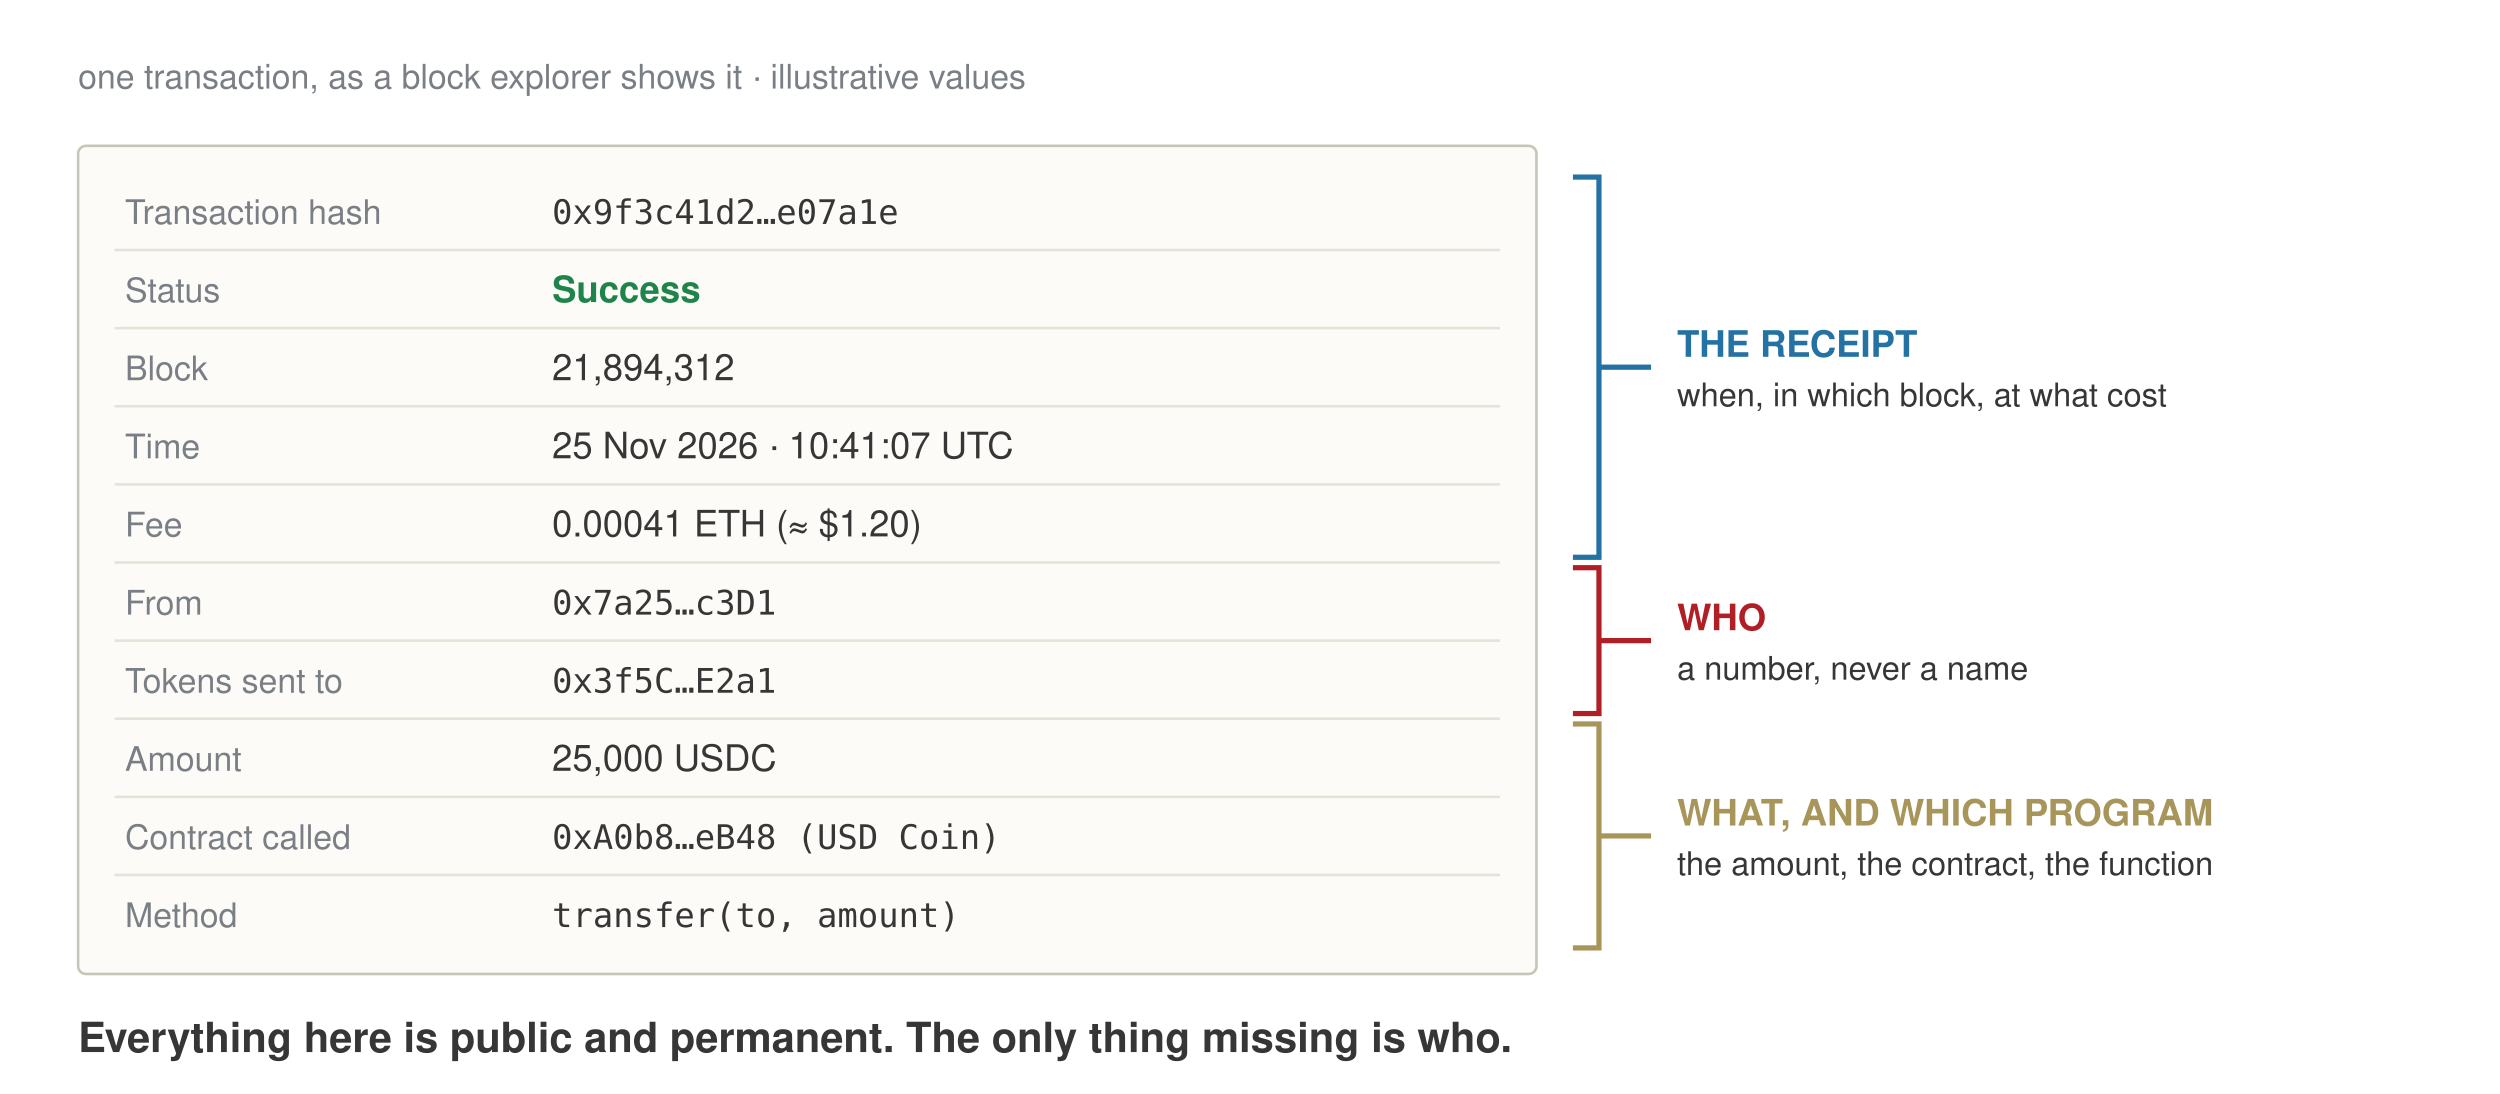
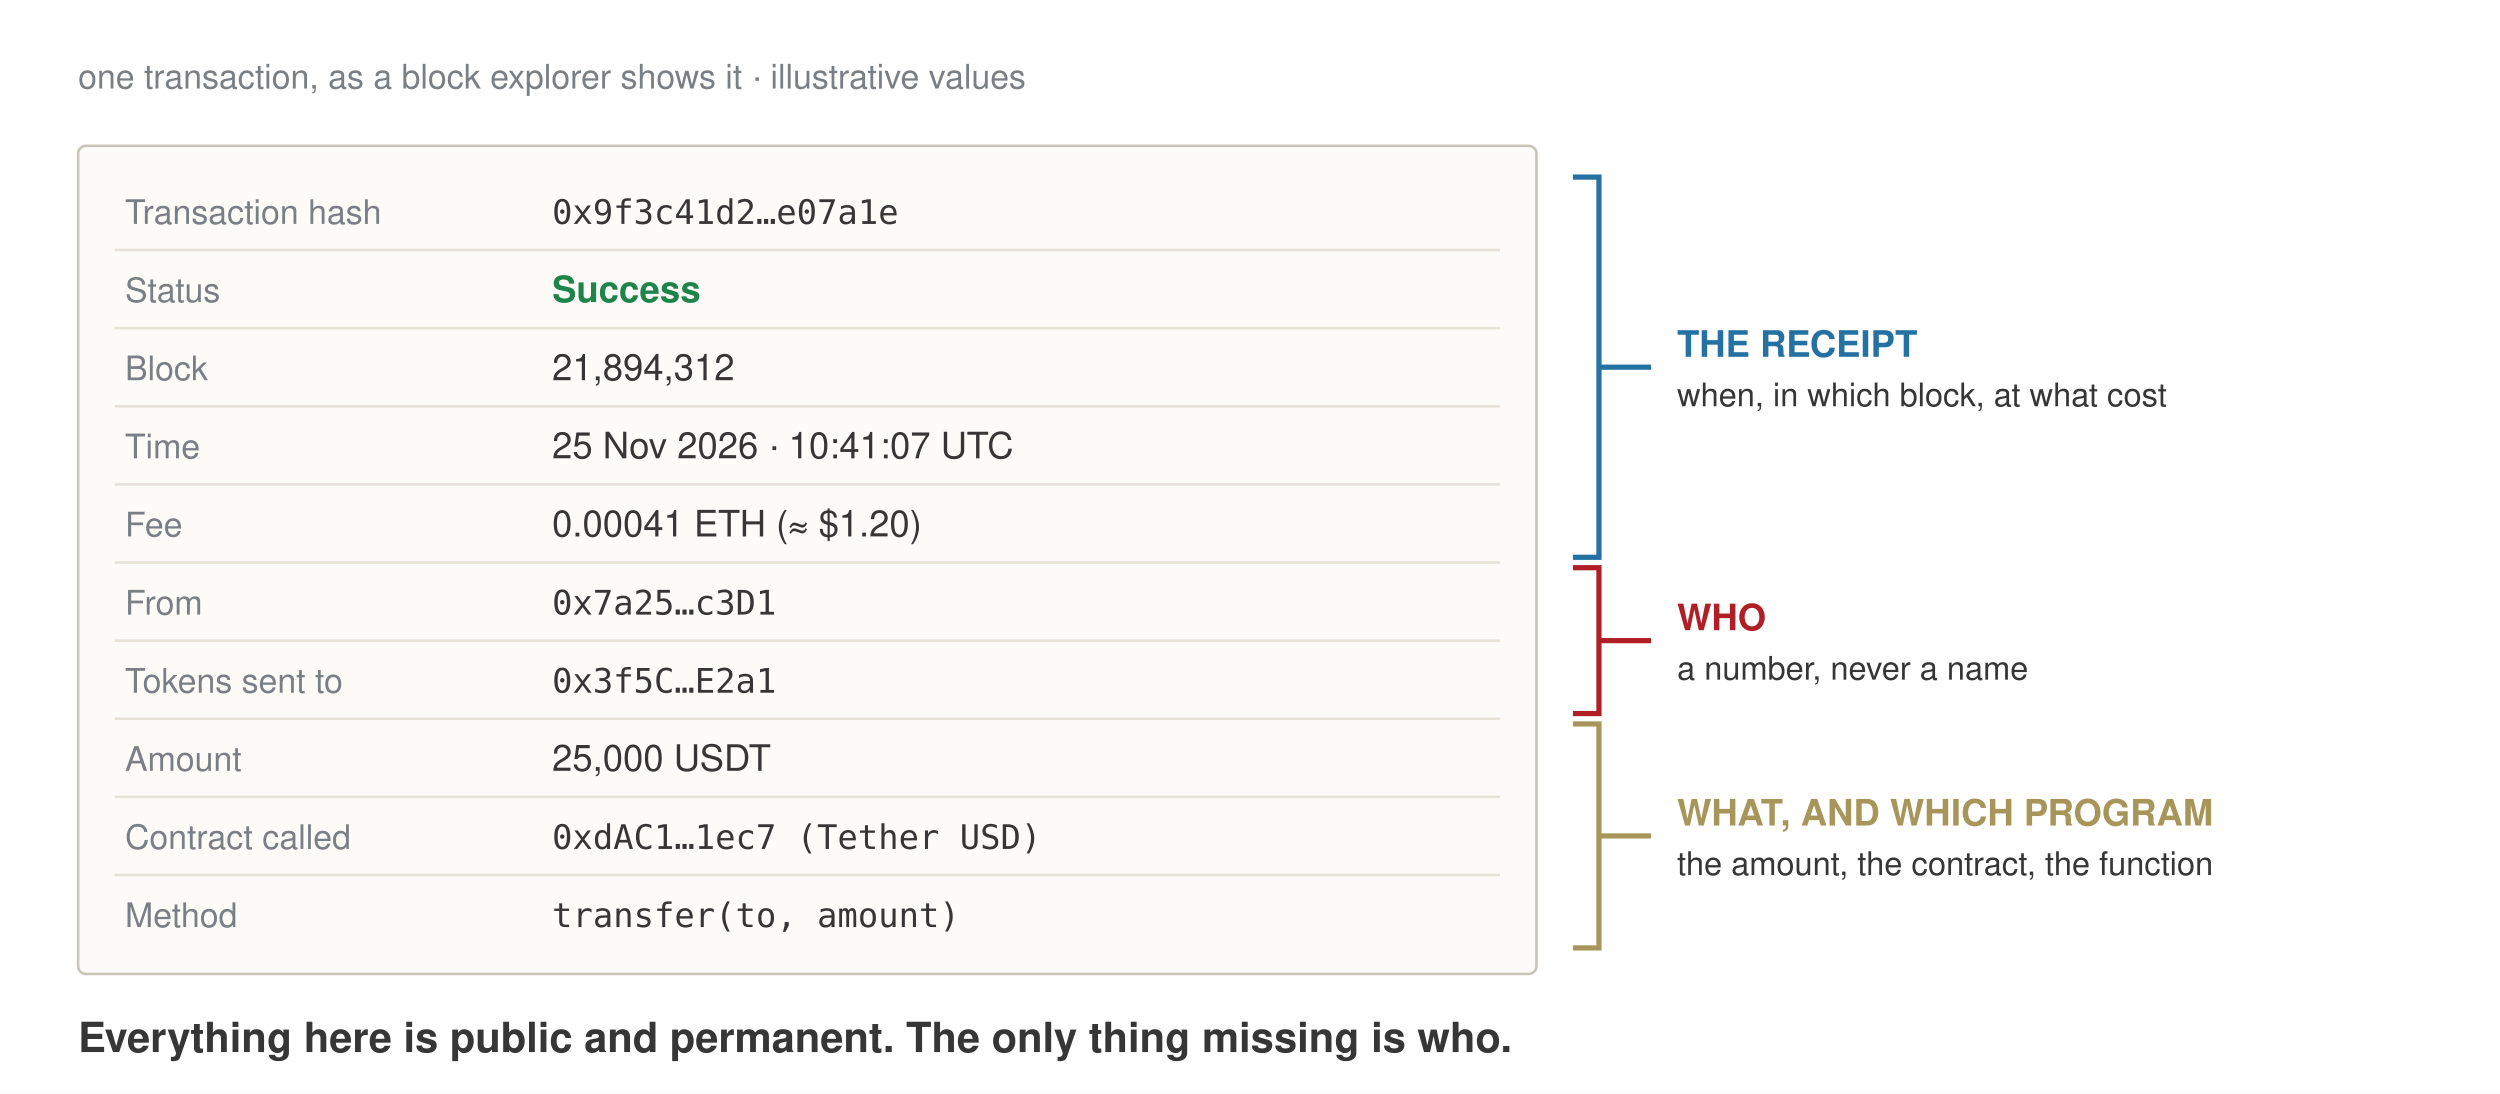
<svg xmlns="http://www.w3.org/2000/svg" viewBox="0 0 960 420" width="960" height="420" font-family="'Source Sans 3','Source Sans Pro',-apple-system,Helvetica,Arial,sans-serif">
  <rect width="960" height="420" fill="#ffffff" />
  <defs>
    <marker id="ag" viewBox="0 0 10 10" refX="9" refY="5" markerWidth="7" markerHeight="7" orient="auto">
      <path d="M0 0 L10 5 L0 10 z" fill="#a8955a" />
    </marker>
    <marker id="an" viewBox="0 0 10 10" refX="9" refY="5" markerWidth="7" markerHeight="7" orient="auto">
      <path d="M0 0 L10 5 L0 10 z" fill="#2471a3" />
    </marker>
  </defs>
  <text x="30" y="34" font-size="13" font-weight="400" fill="#7a7f85" text-anchor="start">one transaction, as a block explorer shows it · illustrative values</text>
  <rect x="30" y="56" width="560" height="318" rx="3" fill="#fcfbf8" stroke="#c9c4b8" stroke-width="1" />
  <text x="48" y="86" font-size="13" font-weight="400" fill="#7a7f85" text-anchor="start">Transaction hash</text>
  <text x="212" y="86" font-size="13" font-weight="400" fill="#363636" text-anchor="start" font-family="'JetBrains Mono',Menlo,monospace">0x9f3c41d2…e07a1e</text>
  <line x1="44" y1="96" x2="576" y2="96" stroke="#e6e2d8" stroke-width="1" />
  <text x="48" y="116" font-size="13" font-weight="400" fill="#7a7f85" text-anchor="start">Status</text>
  <text x="212" y="116" font-size="14" font-weight="600" fill="#1e8449" text-anchor="start">Success</text>
  <line x1="44" y1="126" x2="576" y2="126" stroke="#e6e2d8" stroke-width="1" />
  <text x="48" y="146" font-size="13" font-weight="400" fill="#7a7f85" text-anchor="start">Block</text>
  <text x="212" y="146" font-size="14" font-weight="400" fill="#363636" text-anchor="start">21,894,312</text>
  <line x1="44" y1="156" x2="576" y2="156" stroke="#e6e2d8" stroke-width="1" />
  <text x="48" y="176" font-size="13" font-weight="400" fill="#7a7f85" text-anchor="start">Time</text>
  <text x="212" y="176" font-size="14" font-weight="400" fill="#363636" text-anchor="start">25 Nov 2026 · 10:41:07 UTC</text>
  <line x1="44" y1="186" x2="576" y2="186" stroke="#e6e2d8" stroke-width="1" />
  <text x="48" y="206" font-size="13" font-weight="400" fill="#7a7f85" text-anchor="start">Fee</text>
  <text x="212" y="206" font-size="14" font-weight="400" fill="#363636" text-anchor="start">0.00041 ETH  (≈ $1.20)</text>
  <line x1="44" y1="216" x2="576" y2="216" stroke="#e6e2d8" stroke-width="1" />
  <text x="48" y="236" font-size="13" font-weight="400" fill="#7a7f85" text-anchor="start">From</text>
  <text x="212" y="236" font-size="13" font-weight="400" fill="#363636" text-anchor="start" font-family="'JetBrains Mono',Menlo,monospace">0x7a25…c3D1</text>
  <line x1="44" y1="246" x2="576" y2="246" stroke="#e6e2d8" stroke-width="1" />
  <text x="48" y="266" font-size="13" font-weight="400" fill="#7a7f85" text-anchor="start">Tokens sent to</text>
  <text x="212" y="266" font-size="13" font-weight="400" fill="#363636" text-anchor="start" font-family="'JetBrains Mono',Menlo,monospace">0x3f5C…E2a1</text>
  <line x1="44" y1="276" x2="576" y2="276" stroke="#e6e2d8" stroke-width="1" />
  <text x="48" y="296" font-size="13" font-weight="400" fill="#7a7f85" text-anchor="start">Amount</text>
-   <text x="212" y="296" font-size="14" font-weight="400" fill="#363636" text-anchor="start">25,000 USDC</text>
+   <text x="212" y="296" font-size="14" font-weight="400" fill="#363636" text-anchor="start">25,000 USDT</text>
  <line x1="44" y1="306" x2="576" y2="306" stroke="#e6e2d8" stroke-width="1" />
  <text x="48" y="326" font-size="13" font-weight="400" fill="#7a7f85" text-anchor="start">Contract called</text>
-   <text x="212" y="326" font-size="13" font-weight="400" fill="#363636" text-anchor="start" font-family="'JetBrains Mono',Menlo,monospace">0xA0b8…eB48  (USD Coin)</text>
+   <text x="212" y="326" font-size="13" font-weight="400" fill="#363636" text-anchor="start" font-family="'JetBrains Mono',Menlo,monospace">0xdAC1…1ec7  (Tether USD)</text>
  <line x1="44" y1="336" x2="576" y2="336" stroke="#e6e2d8" stroke-width="1" />
  <text x="48" y="356" font-size="13" font-weight="400" fill="#7a7f85" text-anchor="start">Method</text>
  <text x="212" y="356" font-size="13" font-weight="400" fill="#363636" text-anchor="start" font-family="'JetBrains Mono',Menlo,monospace">transfer(to, amount)</text>
  <path d="M 604 68 L 614 68 L 614 214 L 604 214" fill="none" stroke="#2471a3" stroke-width="2" />
  <line x1="614" y1="141.0" x2="634" y2="141.0" stroke="#2471a3" stroke-width="2" />
  <text x="644" y="137.0" font-size="14" font-weight="700" fill="#2471a3" text-anchor="start">THE RECEIPT</text>
  <text x="644" y="156.0" font-size="12.5" font-weight="400" fill="#363636" text-anchor="start">when, in which block, at what cost</text>
  <path d="M 604 218 L 614 218 L 614 274 L 604 274" fill="none" stroke="#AF1F25" stroke-width="2" />
  <line x1="614" y1="246.0" x2="634" y2="246.0" stroke="#AF1F25" stroke-width="2" />
  <text x="644" y="242.0" font-size="14" font-weight="700" fill="#AF1F25" text-anchor="start">WHO</text>
  <text x="644" y="261.0" font-size="12.5" font-weight="400" fill="#363636" text-anchor="start">a number, never a name</text>
  <path d="M 604 278 L 614 278 L 614 364 L 604 364" fill="none" stroke="#a8955a" stroke-width="2" />
  <line x1="614" y1="321.0" x2="634" y2="321.0" stroke="#a8955a" stroke-width="2" />
  <text x="644" y="317.0" font-size="14" font-weight="700" fill="#a8955a" text-anchor="start">WHAT, AND WHICH PROGRAM</text>
  <text x="644" y="336.0" font-size="12.5" font-weight="400" fill="#363636" text-anchor="start">the amount, the contract, the function</text>
  <text x="30" y="404" font-size="16" font-weight="700" fill="#363636" text-anchor="start">Everything here is public and permanent. The only thing missing is who.</text>
</svg>
